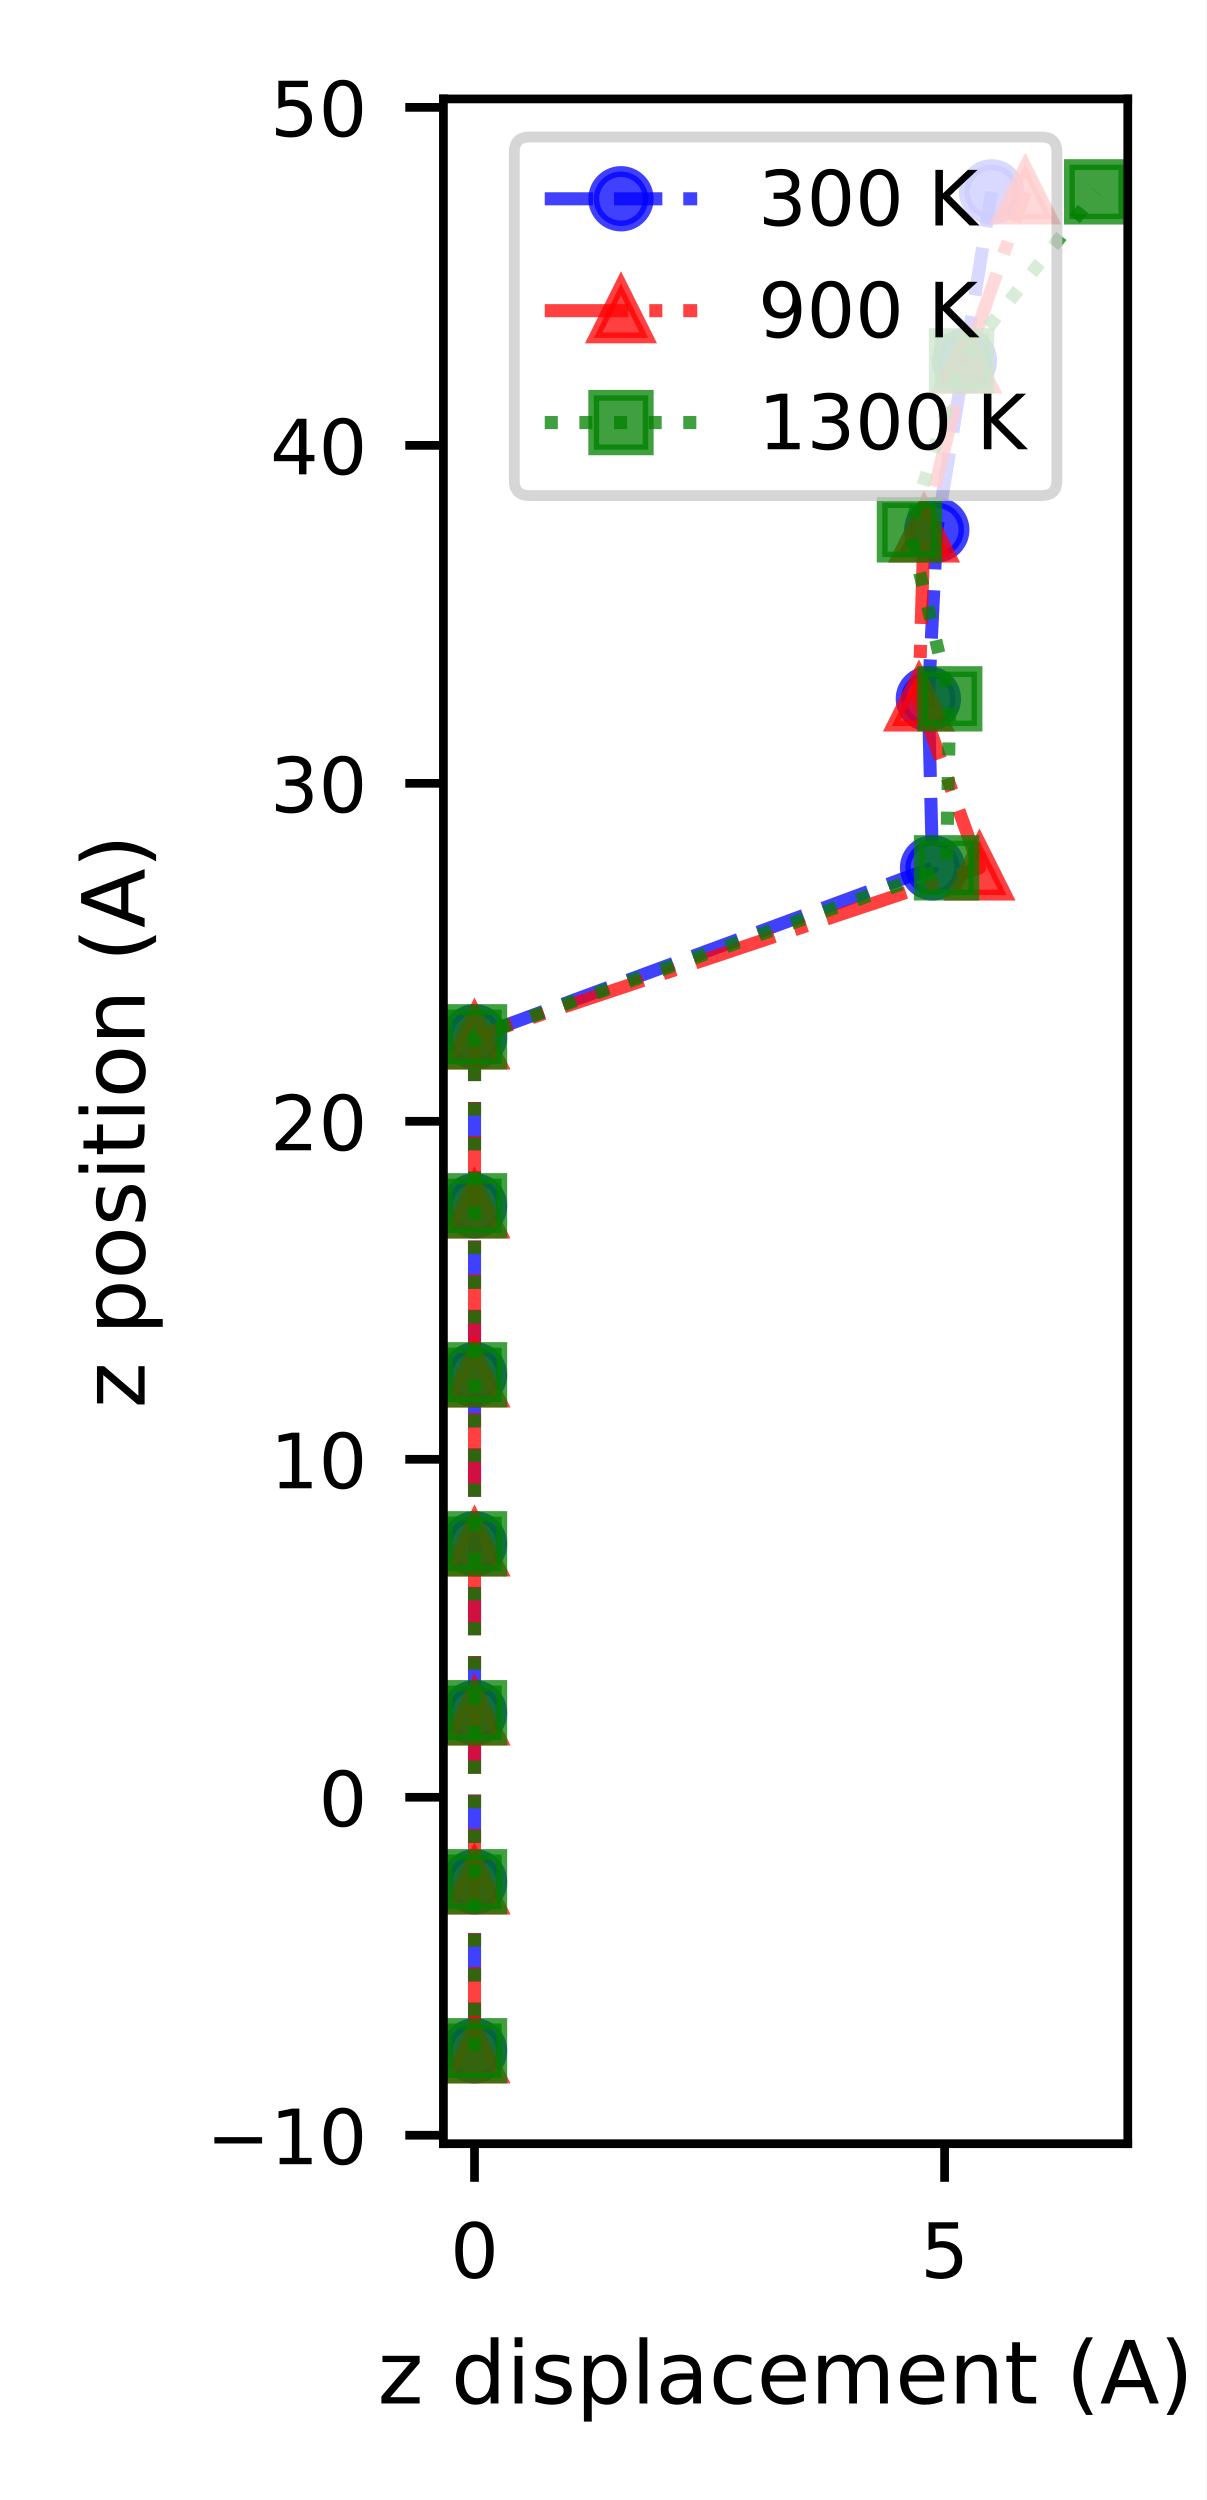
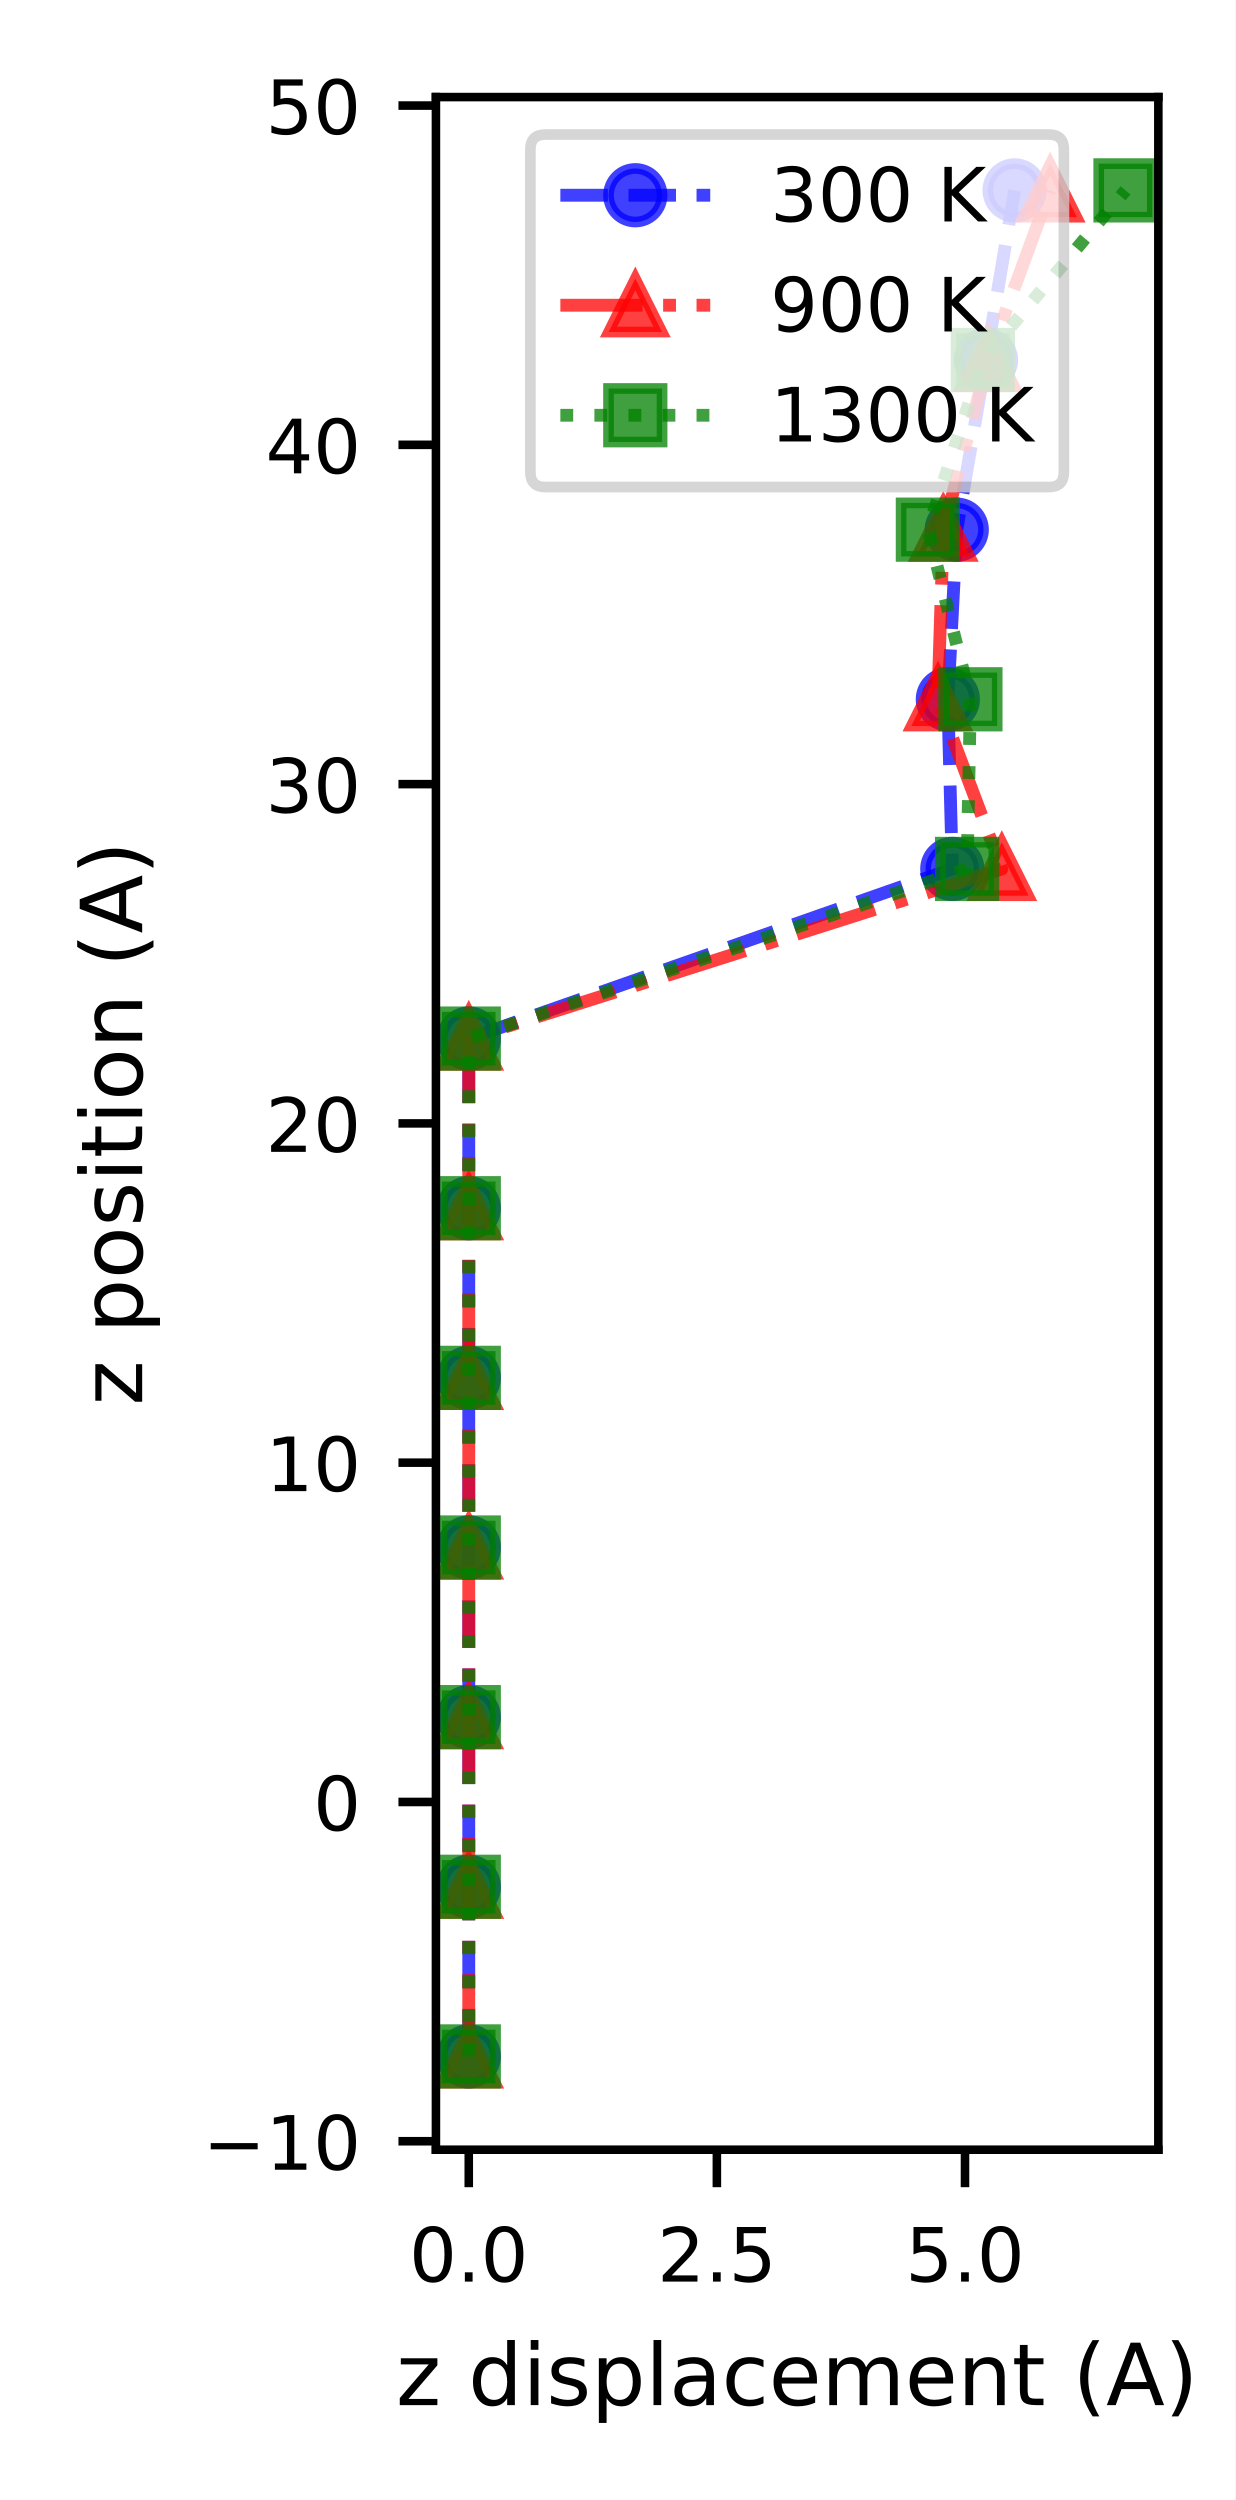
- <svg xmlns="http://www.w3.org/2000/svg" xmlns:xlink="http://www.w3.org/1999/xlink" width="110.756pt" height="229.561pt" viewBox="0 0 110.756 229.561" version="1.1">
+ <svg xmlns="http://www.w3.org/2000/svg" xmlns:xlink="http://www.w3.org/1999/xlink" width="115.391pt" height="233.504pt" viewBox="0 0 115.391 233.504" version="1.1">
  <defs>
    <style type="text/css">*{stroke-linejoin: round; stroke-linecap: butt}</style>
  </defs>
  <g id="figure_1">
    <g id="patch_1">
-       <path d="M 0 229.561  L 110.756 229.561  L 110.756 0  L 0 0  z " style="fill: #ffffff" />
+       <path d="M 0 233.504  L 115.391 233.504  L 115.391 0  L 0 0  z " style="fill: #ffffff" />
    </g>
    <g id="axes_1">
      <g id="patch_2">
-         <path d="M 40.716 196.844  L 103.556 196.844  L 103.556 9.084  L 40.716 9.084  z " style="fill: #ffffff" />
+         <path d="M 40.716 200.787  L 108.191 200.787  L 108.191 9.067  L 40.716 9.067  z " style="fill: #ffffff" />
      </g>
      <g id="matplotlib.axis_1">
        <g id="xtick_1">
          <g id="line2d_1">
            <defs>
-               <path id="m8437124d0b" d="M 0 0  L 0 3.5  " style="stroke: #000000; stroke-width: 0.8" />
-             </defs>
-             <g>
-               <use xlink:href="#m8437124d0b" x="43.572" y="196.844" style="stroke: #000000; stroke-width: 0.8" />
+               <path id="mbff0931e78" d="M 0 0  L 0 3.5  " style="stroke: #000000; stroke-width: 0.8" />
+             </defs>
+             <g>
+               <use xlink:href="#mbff0931e78" x="43.783" y="200.787" style="stroke: #000000; stroke-width: 0.8" />
            </g>
          </g>
          <g id="text_1">
-             <g transform="translate(41.34527 209.1625) scale(0.07 -0.07)">
+             <g transform="translate(38.21673 213.1061) scale(0.07 -0.07)">
              <defs>
                <path id="DejaVuSans-30" d="M 2034 4250  Q 1547 4250 1301 3770  Q 1056 3291 1056 2328  Q 1056 1369 1301 889  Q 1547 409 2034 409  Q 2525 409 2770 889  Q 3016 1369 3016 2328  Q 3016 3291 2770 3770  Q 2525 4250 2034 4250  z M 2034 4750  Q 2819 4750 3233 4129  Q 3647 3509 3647 2328  Q 3647 1150 3233 529  Q 2819 -91 2034 -91  Q 1250 -91 836 529  Q 422 1150 422 2328  Q 422 3509 836 4129  Q 1250 4750 2034 4750  z " transform="scale(0.015625)" />
+                 <path id="DejaVuSans-2e" d="M 684 794  L 1344 794  L 1344 0  L 684 0  L 684 794  z " transform="scale(0.015625)" />
              </defs>
              <use xlink:href="#DejaVuSans-30" />
+               <use xlink:href="#DejaVuSans-2e" transform="translate(63.62305 0)" />
+               <use xlink:href="#DejaVuSans-30" transform="translate(95.41016 0)" />
            </g>
          </g>
        </g>
        <g id="xtick_2">
          <g id="line2d_2">
            <g>
-               <use xlink:href="#m8437124d0b" x="86.737" y="196.844" style="stroke: #000000; stroke-width: 0.8" />
+               <use xlink:href="#mbff0931e78" x="66.957" y="200.787" style="stroke: #000000; stroke-width: 0.8" />
            </g>
          </g>
          <g id="text_2">
-             <g transform="translate(84.51049 209.1625) scale(0.07 -0.07)">
-               <defs>
+             <g transform="translate(61.39125 213.1061) scale(0.07 -0.07)">
+               <defs>
+                 <path id="DejaVuSans-32" d="M 1228 531  L 3431 531  L 3431 0  L 469 0  L 469 531  Q 828 903 1448 1529  Q 2069 2156 2228 2338  Q 2531 2678 2651 2914  Q 2772 3150 2772 3378  Q 2772 3750 2511 3984  Q 2250 4219 1831 4219  Q 1534 4219 1204 4116  Q 875 4013 500 3803  L 500 4441  Q 881 4594 1212 4672  Q 1544 4750 1819 4750  Q 2544 4750 2975 4387  Q 3406 4025 3406 3419  Q 3406 3131 3298 2873  Q 3191 2616 2906 2266  Q 2828 2175 2409 1742  Q 1991 1309 1228 531  z " transform="scale(0.015625)" />
                <path id="DejaVuSans-35" d="M 691 4666  L 3169 4666  L 3169 4134  L 1269 4134  L 1269 2991  Q 1406 3038 1543 3061  Q 1681 3084 1819 3084  Q 2600 3084 3056 2656  Q 3513 2228 3513 1497  Q 3513 744 3044 326  Q 2575 -91 1722 -91  Q 1428 -91 1123 -41  Q 819 9 494 109  L 494 744  Q 775 591 1075 516  Q 1375 441 1709 441  Q 2250 441 2565 725  Q 2881 1009 2881 1497  Q 2881 1984 2565 2268  Q 2250 2553 1709 2553  Q 1456 2553 1204 2497  Q 953 2441 691 2322  L 691 4666  z " transform="scale(0.015625)" />
              </defs>
+               <use xlink:href="#DejaVuSans-32" />
+               <use xlink:href="#DejaVuSans-2e" transform="translate(63.62305 0)" />
+               <use xlink:href="#DejaVuSans-35" transform="translate(95.41016 0)" />
+             </g>
+           </g>
+         </g>
+         <g id="xtick_3">
+           <g id="line2d_3">
+             <g>
+               <use xlink:href="#mbff0931e78" x="90.132" y="200.787" style="stroke: #000000; stroke-width: 0.8" />
+             </g>
+           </g>
+           <g id="text_3">
+             <g transform="translate(84.56577 213.1061) scale(0.07 -0.07)">
              <use xlink:href="#DejaVuSans-35" />
-             </g>
-           </g>
-         </g>
-         <g id="text_3">
-           <g transform="translate(34.67891 220.697) scale(0.08 -0.08)">
+               <use xlink:href="#DejaVuSans-2e" transform="translate(63.62305 0)" />
+               <use xlink:href="#DejaVuSans-30" transform="translate(95.41016 0)" />
+             </g>
+           </g>
+         </g>
+         <g id="text_4">
+           <g transform="translate(36.99641 224.6407) scale(0.08 -0.08)">
            <defs>
              <path id="DejaVuSans-7a" d="M 353 3500  L 3084 3500  L 3084 2975  L 922 459  L 3084 459  L 3084 0  L 275 0  L 275 525  L 2438 3041  L 353 3041  L 353 3500  z " transform="scale(0.015625)" />
              <path id="DejaVuSans-20" transform="scale(0.015625)" />
              <path id="DejaVuSans-64" d="M 2906 2969  L 2906 4863  L 3481 4863  L 3481 0  L 2906 0  L 2906 525  Q 2725 213 2448 61  Q 2172 -91 1784 -91  Q 1150 -91 751 415  Q 353 922 353 1747  Q 353 2572 751 3078  Q 1150 3584 1784 3584  Q 2172 3584 2448 3432  Q 2725 3281 2906 2969  z M 947 1747  Q 947 1113 1208 752  Q 1469 391 1925 391  Q 2381 391 2643 752  Q 2906 1113 2906 1747  Q 2906 2381 2643 2742  Q 2381 3103 1925 3103  Q 1469 3103 1208 2742  Q 947 2381 947 1747  z " transform="scale(0.015625)" />
              <path id="DejaVuSans-69" d="M 603 3500  L 1178 3500  L 1178 0  L 603 0  L 603 3500  z M 603 4863  L 1178 4863  L 1178 4134  L 603 4134  L 603 4863  z " transform="scale(0.015625)" />
              <path id="DejaVuSans-73" d="M 2834 3397  L 2834 2853  Q 2591 2978 2328 3040  Q 2066 3103 1784 3103  Q 1356 3103 1142 2972  Q 928 2841 928 2578  Q 928 2378 1081 2264  Q 1234 2150 1697 2047  L 1894 2003  Q 2506 1872 2764 1633  Q 3022 1394 3022 966  Q 3022 478 2636 193  Q 2250 -91 1575 -91  Q 1294 -91 989 -36  Q 684 19 347 128  L 347 722  Q 666 556 975 473  Q 1284 391 1588 391  Q 1994 391 2212 530  Q 2431 669 2431 922  Q 2431 1156 2273 1281  Q 2116 1406 1581 1522  L 1381 1569  Q 847 1681 609 1914  Q 372 2147 372 2553  Q 372 3047 722 3315  Q 1072 3584 1716 3584  Q 2034 3584 2315 3537  Q 2597 3491 2834 3397  z " transform="scale(0.015625)" />
              <path id="DejaVuSans-70" d="M 1159 525  L 1159 -1331  L 581 -1331  L 581 3500  L 1159 3500  L 1159 2969  Q 1341 3281 1617 3432  Q 1894 3584 2278 3584  Q 2916 3584 3314 3078  Q 3713 2572 3713 1747  Q 3713 922 3314 415  Q 2916 -91 2278 -91  Q 1894 -91 1617 61  Q 1341 213 1159 525  z M 3116 1747  Q 3116 2381 2855 2742  Q 2594 3103 2138 3103  Q 1681 3103 1420 2742  Q 1159 2381 1159 1747  Q 1159 1113 1420 752  Q 1681 391 2138 391  Q 2594 391 2855 752  Q 3116 1113 3116 1747  z " transform="scale(0.015625)" />
              <path id="DejaVuSans-6c" d="M 603 4863  L 1178 4863  L 1178 0  L 603 0  L 603 4863  z " transform="scale(0.015625)" />
              <path id="DejaVuSans-61" d="M 2194 1759  Q 1497 1759 1228 1600  Q 959 1441 959 1056  Q 959 750 1161 570  Q 1363 391 1709 391  Q 2188 391 2477 730  Q 2766 1069 2766 1631  L 2766 1759  L 2194 1759  z M 3341 1997  L 3341 0  L 2766 0  L 2766 531  Q 2569 213 2275 61  Q 1981 -91 1556 -91  Q 1019 -91 701 211  Q 384 513 384 1019  Q 384 1609 779 1909  Q 1175 2209 1959 2209  L 2766 2209  L 2766 2266  Q 2766 2663 2505 2880  Q 2244 3097 1772 3097  Q 1472 3097 1187 3025  Q 903 2953 641 2809  L 641 3341  Q 956 3463 1253 3523  Q 1550 3584 1831 3584  Q 2591 3584 2966 3190  Q 3341 2797 3341 1997  z " transform="scale(0.015625)" />
              <path id="DejaVuSans-63" d="M 3122 3366  L 3122 2828  Q 2878 2963 2633 3030  Q 2388 3097 2138 3097  Q 1578 3097 1268 2742  Q 959 2388 959 1747  Q 959 1106 1268 751  Q 1578 397 2138 397  Q 2388 397 2633 464  Q 2878 531 3122 666  L 3122 134  Q 2881 22 2623 -34  Q 2366 -91 2075 -91  Q 1284 -91 818 406  Q 353 903 353 1747  Q 353 2603 823 3093  Q 1294 3584 2113 3584  Q 2378 3584 2631 3529  Q 2884 3475 3122 3366  z " transform="scale(0.015625)" />
              <path id="DejaVuSans-65" d="M 3597 1894  L 3597 1613  L 953 1613  Q 991 1019 1311 708  Q 1631 397 2203 397  Q 2534 397 2845 478  Q 3156 559 3463 722  L 3463 178  Q 3153 47 2828 -22  Q 2503 -91 2169 -91  Q 1331 -91 842 396  Q 353 884 353 1716  Q 353 2575 817 3079  Q 1281 3584 2069 3584  Q 2775 3584 3186 3129  Q 3597 2675 3597 1894  z M 3022 2063  Q 3016 2534 2758 2815  Q 2500 3097 2075 3097  Q 1594 3097 1305 2825  Q 1016 2553 972 2059  L 3022 2063  z " transform="scale(0.015625)" />
              <path id="DejaVuSans-6d" d="M 3328 2828  Q 3544 3216 3844 3400  Q 4144 3584 4550 3584  Q 5097 3584 5394 3201  Q 5691 2819 5691 2113  L 5691 0  L 5113 0  L 5113 2094  Q 5113 2597 4934 2840  Q 4756 3084 4391 3084  Q 3944 3084 3684 2787  Q 3425 2491 3425 1978  L 3425 0  L 2847 0  L 2847 2094  Q 2847 2600 2669 2842  Q 2491 3084 2119 3084  Q 1678 3084 1418 2786  Q 1159 2488 1159 1978  L 1159 0  L 581 0  L 581 3500  L 1159 3500  L 1159 2956  Q 1356 3278 1631 3431  Q 1906 3584 2284 3584  Q 2666 3584 2933 3390  Q 3200 3197 3328 2828  z " transform="scale(0.015625)" />
              <path id="DejaVuSans-6e" d="M 3513 2113  L 3513 0  L 2938 0  L 2938 2094  Q 2938 2591 2744 2837  Q 2550 3084 2163 3084  Q 1697 3084 1428 2787  Q 1159 2491 1159 1978  L 1159 0  L 581 0  L 581 3500  L 1159 3500  L 1159 2956  Q 1366 3272 1645 3428  Q 1925 3584 2291 3584  Q 2894 3584 3203 3211  Q 3513 2838 3513 2113  z " transform="scale(0.015625)" />
              <path id="DejaVuSans-74" d="M 1172 4494  L 1172 3500  L 2356 3500  L 2356 3053  L 1172 3053  L 1172 1153  Q 1172 725 1289 603  Q 1406 481 1766 481  L 2356 481  L 2356 0  L 1766 0  Q 1100 0 847 248  Q 594 497 594 1153  L 594 3053  L 172 3053  L 172 3500  L 594 3500  L 594 4494  L 1172 4494  z " transform="scale(0.015625)" />
              <path id="DejaVuSans-28" d="M 1984 4856  Q 1566 4138 1362 3434  Q 1159 2731 1159 2009  Q 1159 1288 1364 580  Q 1569 -128 1984 -844  L 1484 -844  Q 1016 -109 783 600  Q 550 1309 550 2009  Q 550 2706 781 3412  Q 1013 4119 1484 4856  L 1984 4856  z " transform="scale(0.015625)" />
              <path id="DejaVuSans-41" d="M 2188 4044  L 1331 1722  L 3047 1722  L 2188 4044  z M 1831 4666  L 2547 4666  L 4325 0  L 3669 0  L 3244 1197  L 1141 1197  L 716 0  L 50 0  L 1831 4666  z " transform="scale(0.015625)" />
              <path id="DejaVuSans-29" d="M 513 4856  L 1013 4856  Q 1481 4119 1714 3412  Q 1947 2706 1947 2009  Q 1947 1309 1714 600  Q 1481 -109 1013 -844  L 513 -844  Q 928 -128 1133 580  Q 1338 1288 1338 2009  Q 1338 2731 1133 3434  Q 928 4138 513 4856  z " transform="scale(0.015625)" />
            </defs>
            <use xlink:href="#DejaVuSans-7a" />
            <use xlink:href="#DejaVuSans-20" transform="translate(52.49023 0)" />
            <use xlink:href="#DejaVuSans-64" transform="translate(84.27734 0)" />
            <use xlink:href="#DejaVuSans-69" transform="translate(147.7539 0)" />
            <use xlink:href="#DejaVuSans-73" transform="translate(175.5371 0)" />
            <use xlink:href="#DejaVuSans-70" transform="translate(227.6367 0)" />
            <use xlink:href="#DejaVuSans-6c" transform="translate(291.1133 0)" />
            <use xlink:href="#DejaVuSans-61" transform="translate(318.8965 0)" />
            <use xlink:href="#DejaVuSans-63" transform="translate(380.1758 0)" />
            <use xlink:href="#DejaVuSans-65" transform="translate(435.1562 0)" />
            <use xlink:href="#DejaVuSans-6d" transform="translate(496.6797 0)" />
            <use xlink:href="#DejaVuSans-65" transform="translate(594.0918 0)" />
            <use xlink:href="#DejaVuSans-6e" transform="translate(655.6152 0)" />
            <use xlink:href="#DejaVuSans-74" transform="translate(718.9941 0)" />
            <use xlink:href="#DejaVuSans-20" transform="translate(758.2031 0)" />
            <use xlink:href="#DejaVuSans-28" transform="translate(789.9902 0)" />
            <use xlink:href="#DejaVuSans-41" transform="translate(829.0039 0)" />
            <use xlink:href="#DejaVuSans-29" transform="translate(897.4121 0)" />
          </g>
        </g>
      </g>
      <g id="matplotlib.axis_2">
        <g id="ytick_1">
-           <g id="line2d_3">
-             <defs>
-               <path id="mba0d20f379" d="M 0 0  L -3.5 0  " style="stroke: #000000; stroke-width: 0.8" />
-             </defs>
-             <g>
-               <use xlink:href="#mba0d20f379" x="40.716" y="196.068" style="stroke: #000000; stroke-width: 0.8" />
-             </g>
-           </g>
-           <g id="text_4">
-             <g transform="translate(18.9425 198.7272) scale(0.07 -0.07)">
+           <g id="line2d_4">
+             <defs>
+               <path id="ma89f603d3e" d="M 0 0  L -3.5 0  " style="stroke: #000000; stroke-width: 0.8" />
+             </defs>
+             <g>
+               <use xlink:href="#ma89f603d3e" x="40.716" y="199.995" style="stroke: #000000; stroke-width: 0.8" />
+             </g>
+           </g>
+           <g id="text_5">
+             <g transform="translate(18.9425 202.6544) scale(0.07 -0.07)">
              <defs>
                <path id="DejaVuSans-2212" d="M 678 2272  L 4684 2272  L 4684 1741  L 678 1741  L 678 2272  z " transform="scale(0.015625)" />
                <path id="DejaVuSans-31" d="M 794 531  L 1825 531  L 1825 4091  L 703 3866  L 703 4441  L 1819 4666  L 2450 4666  L 2450 531  L 3481 531  L 3481 0  L 794 0  L 794 531  z " transform="scale(0.015625)" />
              </defs>
              <use xlink:href="#DejaVuSans-2212" />
              <use xlink:href="#DejaVuSans-31" transform="translate(83.78906 0)" />
              <use xlink:href="#DejaVuSans-30" transform="translate(147.4121 0)" />
            </g>
          </g>
        </g>
        <g id="ytick_2">
-           <g id="line2d_4">
-             <g>
-               <use xlink:href="#mba0d20f379" x="40.716" y="165.033" style="stroke: #000000; stroke-width: 0.8" />
-             </g>
-           </g>
-           <g id="text_5">
-             <g transform="translate(29.26203 167.6925) scale(0.07 -0.07)">
+           <g id="line2d_5">
+             <g>
+               <use xlink:href="#ma89f603d3e" x="40.716" y="168.306" style="stroke: #000000; stroke-width: 0.8" />
+             </g>
+           </g>
+           <g id="text_6">
+             <g transform="translate(29.26203 170.9652) scale(0.07 -0.07)">
              <use xlink:href="#DejaVuSans-30" />
            </g>
          </g>
        </g>
        <g id="ytick_3">
-           <g id="line2d_5">
-             <g>
-               <use xlink:href="#mba0d20f379" x="40.716" y="133.998" style="stroke: #000000; stroke-width: 0.8" />
-             </g>
-           </g>
-           <g id="text_6">
-             <g transform="translate(24.80828 136.6577) scale(0.07 -0.07)">
+           <g id="line2d_6">
+             <g>
+               <use xlink:href="#ma89f603d3e" x="40.716" y="136.616" style="stroke: #000000; stroke-width: 0.8" />
+             </g>
+           </g>
+           <g id="text_7">
+             <g transform="translate(24.80828 139.2759) scale(0.07 -0.07)">
              <use xlink:href="#DejaVuSans-31" />
              <use xlink:href="#DejaVuSans-30" transform="translate(63.62305 0)" />
            </g>
          </g>
        </g>
        <g id="ytick_4">
-           <g id="line2d_6">
-             <g>
-               <use xlink:href="#mba0d20f379" x="40.716" y="102.964" style="stroke: #000000; stroke-width: 0.8" />
-             </g>
-           </g>
-           <g id="text_7">
-             <g transform="translate(24.80828 105.623) scale(0.07 -0.07)">
-               <defs>
-                 <path id="DejaVuSans-32" d="M 1228 531  L 3431 531  L 3431 0  L 469 0  L 469 531  Q 828 903 1448 1529  Q 2069 2156 2228 2338  Q 2531 2678 2651 2914  Q 2772 3150 2772 3378  Q 2772 3750 2511 3984  Q 2250 4219 1831 4219  Q 1534 4219 1204 4116  Q 875 4013 500 3803  L 500 4441  Q 881 4594 1212 4672  Q 1544 4750 1819 4750  Q 2544 4750 2975 4387  Q 3406 4025 3406 3419  Q 3406 3131 3298 2873  Q 3191 2616 2906 2266  Q 2828 2175 2409 1742  Q 1991 1309 1228 531  z " transform="scale(0.015625)" />
-               </defs>
+           <g id="line2d_7">
+             <g>
+               <use xlink:href="#ma89f603d3e" x="40.716" y="104.927" style="stroke: #000000; stroke-width: 0.8" />
+             </g>
+           </g>
+           <g id="text_8">
+             <g transform="translate(24.80828 107.5867) scale(0.07 -0.07)">
              <use xlink:href="#DejaVuSans-32" />
              <use xlink:href="#DejaVuSans-30" transform="translate(63.62305 0)" />
            </g>
          </g>
        </g>
        <g id="ytick_5">
-           <g id="line2d_7">
-             <g>
-               <use xlink:href="#mba0d20f379" x="40.716" y="71.929" style="stroke: #000000; stroke-width: 0.8" />
-             </g>
-           </g>
-           <g id="text_8">
-             <g transform="translate(24.80828 74.58833) scale(0.07 -0.07)">
+           <g id="line2d_8">
+             <g>
+               <use xlink:href="#ma89f603d3e" x="40.716" y="73.238" style="stroke: #000000; stroke-width: 0.8" />
+             </g>
+           </g>
+           <g id="text_9">
+             <g transform="translate(24.80828 75.89742) scale(0.07 -0.07)">
              <defs>
                <path id="DejaVuSans-33" d="M 2597 2516  Q 3050 2419 3304 2112  Q 3559 1806 3559 1356  Q 3559 666 3084 287  Q 2609 -91 1734 -91  Q 1441 -91 1130 -33  Q 819 25 488 141  L 488 750  Q 750 597 1062 519  Q 1375 441 1716 441  Q 2309 441 2620 675  Q 2931 909 2931 1356  Q 2931 1769 2642 2001  Q 2353 2234 1838 2234  L 1294 2234  L 1294 2753  L 1863 2753  Q 2328 2753 2575 2939  Q 2822 3125 2822 3475  Q 2822 3834 2567 4026  Q 2313 4219 1838 4219  Q 1578 4219 1281 4162  Q 984 4106 628 3988  L 628 4550  Q 988 4650 1302 4700  Q 1616 4750 1894 4750  Q 2613 4750 3031 4423  Q 3450 4097 3450 3541  Q 3450 3153 3228 2886  Q 3006 2619 2597 2516  z " transform="scale(0.015625)" />
              </defs>
              <use xlink:href="#DejaVuSans-33" />
              <use xlink:href="#DejaVuSans-30" transform="translate(63.62305 0)" />
            </g>
          </g>
        </g>
        <g id="ytick_6">
-           <g id="line2d_8">
-             <g>
-               <use xlink:href="#mba0d20f379" x="40.716" y="40.894" style="stroke: #000000; stroke-width: 0.8" />
-             </g>
-           </g>
-           <g id="text_9">
-             <g transform="translate(24.80828 43.55362) scale(0.07 -0.07)">
+           <g id="line2d_9">
+             <g>
+               <use xlink:href="#ma89f603d3e" x="40.716" y="41.549" style="stroke: #000000; stroke-width: 0.8" />
+             </g>
+           </g>
+           <g id="text_10">
+             <g transform="translate(24.80828 44.20816) scale(0.07 -0.07)">
              <defs>
                <path id="DejaVuSans-34" d="M 2419 4116  L 825 1625  L 2419 1625  L 2419 4116  z M 2253 4666  L 3047 4666  L 3047 1625  L 3713 1625  L 3713 1100  L 3047 1100  L 3047 0  L 2419 0  L 2419 1100  L 313 1100  L 313 1709  L 2253 4666  z " transform="scale(0.015625)" />
              </defs>
              <use xlink:href="#DejaVuSans-34" />
              <use xlink:href="#DejaVuSans-30" transform="translate(63.62305 0)" />
            </g>
          </g>
        </g>
        <g id="ytick_7">
-           <g id="line2d_9">
-             <g>
-               <use xlink:href="#mba0d20f379" x="40.716" y="9.859" style="stroke: #000000; stroke-width: 0.8" />
-             </g>
-           </g>
-           <g id="text_10">
+           <g id="line2d_10">
+             <g>
+               <use xlink:href="#ma89f603d3e" x="40.716" y="9.859" style="stroke: #000000; stroke-width: 0.8" />
+             </g>
+           </g>
+           <g id="text_11">
            <g transform="translate(24.80828 12.51891) scale(0.07 -0.07)">
              <use xlink:href="#DejaVuSans-35" />
              <use xlink:href="#DejaVuSans-30" transform="translate(63.62305 0)" />
            </g>
          </g>
        </g>
-         <g id="text_11">
-           <g transform="translate(13.27875 129.3067) rotate(-90) scale(0.08 -0.08)">
+         <g id="text_12">
+           <g transform="translate(13.27875 131.2703) rotate(-90) scale(0.08 -0.08)">
            <defs>
              <path id="DejaVuSans-6f" d="M 1959 3097  Q 1497 3097 1228 2736  Q 959 2375 959 1747  Q 959 1119 1226 758  Q 1494 397 1959 397  Q 2419 397 2687 759  Q 2956 1122 2956 1747  Q 2956 2369 2687 2733  Q 2419 3097 1959 3097  z M 1959 3584  Q 2709 3584 3137 3096  Q 3566 2609 3566 1747  Q 3566 888 3137 398  Q 2709 -91 1959 -91  Q 1206 -91 779 398  Q 353 888 353 1747  Q 353 2609 779 3096  Q 1206 3584 1959 3584  z " transform="scale(0.015625)" />
            </defs>
            <use xlink:href="#DejaVuSans-7a" />
            <use xlink:href="#DejaVuSans-20" transform="translate(52.49023 0)" />
            <use xlink:href="#DejaVuSans-70" transform="translate(84.27734 0)" />
            <use xlink:href="#DejaVuSans-6f" transform="translate(147.7539 0)" />
            <use xlink:href="#DejaVuSans-73" transform="translate(208.9355 0)" />
            <use xlink:href="#DejaVuSans-69" transform="translate(261.0352 0)" />
            <use xlink:href="#DejaVuSans-74" transform="translate(288.8184 0)" />
            <use xlink:href="#DejaVuSans-69" transform="translate(328.0273 0)" />
            <use xlink:href="#DejaVuSans-6f" transform="translate(355.8105 0)" />
            <use xlink:href="#DejaVuSans-6e" transform="translate(416.9922 0)" />
            <use xlink:href="#DejaVuSans-20" transform="translate(480.3711 0)" />
            <use xlink:href="#DejaVuSans-28" transform="translate(512.1582 0)" />
            <use xlink:href="#DejaVuSans-41" transform="translate(551.1719 0)" />
            <use xlink:href="#DejaVuSans-29" transform="translate(619.5801 0)" />
          </g>
        </g>
      </g>
-       <g id="line2d_10">
-         <path d="M 43.572 188.309  L 43.572 172.792  L 43.572 157.274  L 43.572 141.757  L 43.572 126.24  L 43.572 110.722  L 43.572 95.205  L 85.633 79.688  L 85.246 64.17  L 86.018 48.653  L 88.56 33.135  L 91.055 17.618  " clip-path="url(#pc855349519)" style="fill: none; stroke-dasharray: 4.44,1.92; stroke-dashoffset: 0; stroke: #0000ff; stroke-opacity: 0.75; stroke-width: 1.2" />
+       <g id="line2d_11">
+         <path d="M 43.783 192.073  L 43.783 176.228  L 43.783 160.383  L 43.783 144.539  L 43.783 128.694  L 43.783 112.85  L 43.783 97.005  L 88.946 81.16  L 88.53 65.316  L 89.36 49.471  L 92.089 33.626  L 94.768 17.782  " clip-path="url(#pd75dabf005)" style="fill: none; stroke-dasharray: 4.44,1.92; stroke-dashoffset: 0; stroke: #0000ff; stroke-opacity: 0.75; stroke-width: 1.2" />
        <defs>
-           <path id="m00c69ed957" d="M 0 2.5  C 0.663 2.5 1.299 2.237 1.768 1.768  C 2.237 1.299 2.5 0.663 2.5 0  C 2.5 -0.663 2.237 -1.299 1.768 -1.768  C 1.299 -2.237 0.663 -2.5 0 -2.5  C -0.663 -2.5 -1.299 -2.237 -1.768 -1.768  C -2.237 -1.299 -2.5 -0.663 -2.5 0  C -2.5 0.663 -2.237 1.299 -1.768 1.768  C -1.299 2.237 -0.663 2.5 0 2.5  z " style="stroke: #0000ff; stroke-opacity: 0.75" />
+           <path id="mb3cc570b5e" d="M 0 2.5  C 0.663 2.5 1.299 2.237 1.768 1.768  C 2.237 1.299 2.5 0.663 2.5 0  C 2.5 -0.663 2.237 -1.299 1.768 -1.768  C 1.299 -2.237 0.663 -2.5 0 -2.5  C -0.663 -2.5 -1.299 -2.237 -1.768 -1.768  C -2.237 -1.299 -2.5 -0.663 -2.5 0  C -2.5 0.663 -2.237 1.299 -1.768 1.768  C -1.299 2.237 -0.663 2.5 0 2.5  z " style="stroke: #0000ff; stroke-opacity: 0.75" />
        </defs>
-         <g clip-path="url(#pc855349519)">
-           <use xlink:href="#m00c69ed957" x="43.572" y="188.309" style="fill: #0000ff; fill-opacity: 0.75; stroke: #0000ff; stroke-opacity: 0.75" />
-           <use xlink:href="#m00c69ed957" x="43.572" y="172.792" style="fill: #0000ff; fill-opacity: 0.75; stroke: #0000ff; stroke-opacity: 0.75" />
-           <use xlink:href="#m00c69ed957" x="43.572" y="157.274" style="fill: #0000ff; fill-opacity: 0.75; stroke: #0000ff; stroke-opacity: 0.75" />
-           <use xlink:href="#m00c69ed957" x="43.572" y="141.757" style="fill: #0000ff; fill-opacity: 0.75; stroke: #0000ff; stroke-opacity: 0.75" />
-           <use xlink:href="#m00c69ed957" x="43.572" y="126.24" style="fill: #0000ff; fill-opacity: 0.75; stroke: #0000ff; stroke-opacity: 0.75" />
-           <use xlink:href="#m00c69ed957" x="43.572" y="110.722" style="fill: #0000ff; fill-opacity: 0.75; stroke: #0000ff; stroke-opacity: 0.75" />
-           <use xlink:href="#m00c69ed957" x="43.572" y="95.205" style="fill: #0000ff; fill-opacity: 0.75; stroke: #0000ff; stroke-opacity: 0.75" />
-           <use xlink:href="#m00c69ed957" x="85.633" y="79.688" style="fill: #0000ff; fill-opacity: 0.75; stroke: #0000ff; stroke-opacity: 0.75" />
-           <use xlink:href="#m00c69ed957" x="85.246" y="64.17" style="fill: #0000ff; fill-opacity: 0.75; stroke: #0000ff; stroke-opacity: 0.75" />
-           <use xlink:href="#m00c69ed957" x="86.018" y="48.653" style="fill: #0000ff; fill-opacity: 0.75; stroke: #0000ff; stroke-opacity: 0.75" />
-           <use xlink:href="#m00c69ed957" x="88.56" y="33.135" style="fill: #0000ff; fill-opacity: 0.75; stroke: #0000ff; stroke-opacity: 0.75" />
-           <use xlink:href="#m00c69ed957" x="91.055" y="17.618" style="fill: #0000ff; fill-opacity: 0.75; stroke: #0000ff; stroke-opacity: 0.75" />
-         </g>
-       </g>
-       <g id="line2d_11">
-         <path d="M 43.572 188.309  L 43.572 172.792  L 43.572 157.274  L 43.572 141.757  L 43.572 126.24  L 43.572 110.722  L 43.572 95.205  L 89.939 79.688  L 84.384 64.17  L 84.85 48.653  L 88.73 33.135  L 94.143 17.618  " clip-path="url(#pc855349519)" style="fill: none; stroke-dasharray: 7.68,1.92,1.2,1.92; stroke-dashoffset: 0; stroke: #ff0000; stroke-opacity: 0.75; stroke-width: 1.2" />
+         <g clip-path="url(#pd75dabf005)">
+           <use xlink:href="#mb3cc570b5e" x="43.783" y="192.073" style="fill: #0000ff; fill-opacity: 0.75; stroke: #0000ff; stroke-opacity: 0.75" />
+           <use xlink:href="#mb3cc570b5e" x="43.783" y="176.228" style="fill: #0000ff; fill-opacity: 0.75; stroke: #0000ff; stroke-opacity: 0.75" />
+           <use xlink:href="#mb3cc570b5e" x="43.783" y="160.383" style="fill: #0000ff; fill-opacity: 0.75; stroke: #0000ff; stroke-opacity: 0.75" />
+           <use xlink:href="#mb3cc570b5e" x="43.783" y="144.539" style="fill: #0000ff; fill-opacity: 0.75; stroke: #0000ff; stroke-opacity: 0.75" />
+           <use xlink:href="#mb3cc570b5e" x="43.783" y="128.694" style="fill: #0000ff; fill-opacity: 0.75; stroke: #0000ff; stroke-opacity: 0.75" />
+           <use xlink:href="#mb3cc570b5e" x="43.783" y="112.85" style="fill: #0000ff; fill-opacity: 0.75; stroke: #0000ff; stroke-opacity: 0.75" />
+           <use xlink:href="#mb3cc570b5e" x="43.783" y="97.005" style="fill: #0000ff; fill-opacity: 0.75; stroke: #0000ff; stroke-opacity: 0.75" />
+           <use xlink:href="#mb3cc570b5e" x="88.946" y="81.16" style="fill: #0000ff; fill-opacity: 0.75; stroke: #0000ff; stroke-opacity: 0.75" />
+           <use xlink:href="#mb3cc570b5e" x="88.53" y="65.316" style="fill: #0000ff; fill-opacity: 0.75; stroke: #0000ff; stroke-opacity: 0.75" />
+           <use xlink:href="#mb3cc570b5e" x="89.36" y="49.471" style="fill: #0000ff; fill-opacity: 0.75; stroke: #0000ff; stroke-opacity: 0.75" />
+           <use xlink:href="#mb3cc570b5e" x="92.089" y="33.626" style="fill: #0000ff; fill-opacity: 0.75; stroke: #0000ff; stroke-opacity: 0.75" />
+           <use xlink:href="#mb3cc570b5e" x="94.768" y="17.782" style="fill: #0000ff; fill-opacity: 0.75; stroke: #0000ff; stroke-opacity: 0.75" />
+         </g>
+       </g>
+       <g id="line2d_12">
+         <path d="M 43.783 192.073  L 43.783 176.228  L 43.783 160.383  L 43.783 144.539  L 43.783 128.694  L 43.783 112.85  L 43.783 97.005  L 93.57 81.16  L 87.605 65.316  L 88.105 49.471  L 92.272 33.626  L 98.084 17.782  " clip-path="url(#pd75dabf005)" style="fill: none; stroke-dasharray: 7.68,1.92,1.2,1.92; stroke-dashoffset: 0; stroke: #ff0000; stroke-opacity: 0.75; stroke-width: 1.2" />
        <defs>
-           <path id="m3919e11b42" d="M 0 -2.5  L -2.5 2.5  L 2.5 2.5  z " style="stroke: #ff0000; stroke-opacity: 0.75; stroke-linejoin: miter" />
+           <path id="mfedd2bce75" d="M 0 -2.5  L -2.5 2.5  L 2.5 2.5  z " style="stroke: #ff0000; stroke-opacity: 0.75; stroke-linejoin: miter" />
        </defs>
-         <g clip-path="url(#pc855349519)">
-           <use xlink:href="#m3919e11b42" x="43.572" y="188.309" style="fill: #ff0000; fill-opacity: 0.75; stroke: #ff0000; stroke-opacity: 0.75; stroke-linejoin: miter" />
-           <use xlink:href="#m3919e11b42" x="43.572" y="172.792" style="fill: #ff0000; fill-opacity: 0.75; stroke: #ff0000; stroke-opacity: 0.75; stroke-linejoin: miter" />
-           <use xlink:href="#m3919e11b42" x="43.572" y="157.274" style="fill: #ff0000; fill-opacity: 0.75; stroke: #ff0000; stroke-opacity: 0.75; stroke-linejoin: miter" />
-           <use xlink:href="#m3919e11b42" x="43.572" y="141.757" style="fill: #ff0000; fill-opacity: 0.75; stroke: #ff0000; stroke-opacity: 0.75; stroke-linejoin: miter" />
-           <use xlink:href="#m3919e11b42" x="43.572" y="126.24" style="fill: #ff0000; fill-opacity: 0.75; stroke: #ff0000; stroke-opacity: 0.75; stroke-linejoin: miter" />
-           <use xlink:href="#m3919e11b42" x="43.572" y="110.722" style="fill: #ff0000; fill-opacity: 0.75; stroke: #ff0000; stroke-opacity: 0.75; stroke-linejoin: miter" />
-           <use xlink:href="#m3919e11b42" x="43.572" y="95.205" style="fill: #ff0000; fill-opacity: 0.75; stroke: #ff0000; stroke-opacity: 0.75; stroke-linejoin: miter" />
-           <use xlink:href="#m3919e11b42" x="89.939" y="79.688" style="fill: #ff0000; fill-opacity: 0.75; stroke: #ff0000; stroke-opacity: 0.75; stroke-linejoin: miter" />
-           <use xlink:href="#m3919e11b42" x="84.384" y="64.17" style="fill: #ff0000; fill-opacity: 0.75; stroke: #ff0000; stroke-opacity: 0.75; stroke-linejoin: miter" />
-           <use xlink:href="#m3919e11b42" x="84.85" y="48.653" style="fill: #ff0000; fill-opacity: 0.75; stroke: #ff0000; stroke-opacity: 0.75; stroke-linejoin: miter" />
-           <use xlink:href="#m3919e11b42" x="88.73" y="33.135" style="fill: #ff0000; fill-opacity: 0.75; stroke: #ff0000; stroke-opacity: 0.75; stroke-linejoin: miter" />
-           <use xlink:href="#m3919e11b42" x="94.143" y="17.618" style="fill: #ff0000; fill-opacity: 0.75; stroke: #ff0000; stroke-opacity: 0.75; stroke-linejoin: miter" />
-         </g>
-       </g>
-       <g id="line2d_12">
-         <path d="M 43.572 188.309  L 43.572 172.792  L 43.572 157.274  L 43.572 141.757  L 43.572 126.24  L 43.572 110.722  L 43.572 95.205  L 86.919 79.688  L 87.209 64.17  L 83.509 48.653  L 88.29 33.135  L 100.699 17.618  " clip-path="url(#pc855349519)" style="fill: none; stroke-dasharray: 1.2,1.98; stroke-dashoffset: 0; stroke: #008000; stroke-opacity: 0.75; stroke-width: 1.2" />
+         <g clip-path="url(#pd75dabf005)">
+           <use xlink:href="#mfedd2bce75" x="43.783" y="192.073" style="fill: #ff0000; fill-opacity: 0.75; stroke: #ff0000; stroke-opacity: 0.75; stroke-linejoin: miter" />
+           <use xlink:href="#mfedd2bce75" x="43.783" y="176.228" style="fill: #ff0000; fill-opacity: 0.75; stroke: #ff0000; stroke-opacity: 0.75; stroke-linejoin: miter" />
+           <use xlink:href="#mfedd2bce75" x="43.783" y="160.383" style="fill: #ff0000; fill-opacity: 0.75; stroke: #ff0000; stroke-opacity: 0.75; stroke-linejoin: miter" />
+           <use xlink:href="#mfedd2bce75" x="43.783" y="144.539" style="fill: #ff0000; fill-opacity: 0.75; stroke: #ff0000; stroke-opacity: 0.75; stroke-linejoin: miter" />
+           <use xlink:href="#mfedd2bce75" x="43.783" y="128.694" style="fill: #ff0000; fill-opacity: 0.75; stroke: #ff0000; stroke-opacity: 0.75; stroke-linejoin: miter" />
+           <use xlink:href="#mfedd2bce75" x="43.783" y="112.85" style="fill: #ff0000; fill-opacity: 0.75; stroke: #ff0000; stroke-opacity: 0.75; stroke-linejoin: miter" />
+           <use xlink:href="#mfedd2bce75" x="43.783" y="97.005" style="fill: #ff0000; fill-opacity: 0.75; stroke: #ff0000; stroke-opacity: 0.75; stroke-linejoin: miter" />
+           <use xlink:href="#mfedd2bce75" x="93.57" y="81.16" style="fill: #ff0000; fill-opacity: 0.75; stroke: #ff0000; stroke-opacity: 0.75; stroke-linejoin: miter" />
+           <use xlink:href="#mfedd2bce75" x="87.605" y="65.316" style="fill: #ff0000; fill-opacity: 0.75; stroke: #ff0000; stroke-opacity: 0.75; stroke-linejoin: miter" />
+           <use xlink:href="#mfedd2bce75" x="88.105" y="49.471" style="fill: #ff0000; fill-opacity: 0.75; stroke: #ff0000; stroke-opacity: 0.75; stroke-linejoin: miter" />
+           <use xlink:href="#mfedd2bce75" x="92.272" y="33.626" style="fill: #ff0000; fill-opacity: 0.75; stroke: #ff0000; stroke-opacity: 0.75; stroke-linejoin: miter" />
+           <use xlink:href="#mfedd2bce75" x="98.084" y="17.782" style="fill: #ff0000; fill-opacity: 0.75; stroke: #ff0000; stroke-opacity: 0.75; stroke-linejoin: miter" />
+         </g>
+       </g>
+       <g id="line2d_13">
+         <path d="M 43.783 192.073  L 43.783 176.228  L 43.783 160.383  L 43.783 144.539  L 43.783 128.694  L 43.783 112.85  L 43.783 97.005  L 90.327 81.16  L 90.639 65.316  L 86.665 49.471  L 91.799 33.626  L 105.124 17.782  " clip-path="url(#pd75dabf005)" style="fill: none; stroke-dasharray: 1.2,1.98; stroke-dashoffset: 0; stroke: #008000; stroke-opacity: 0.75; stroke-width: 1.2" />
        <defs>
-           <path id="m73beb3101d" d="M -2.5 2.5  L 2.5 2.5  L 2.5 -2.5  L -2.5 -2.5  z " style="stroke: #008000; stroke-opacity: 0.75; stroke-linejoin: miter" />
+           <path id="m6248654026" d="M -2.5 2.5  L 2.5 2.5  L 2.5 -2.5  L -2.5 -2.5  z " style="stroke: #008000; stroke-opacity: 0.75; stroke-linejoin: miter" />
        </defs>
-         <g clip-path="url(#pc855349519)">
-           <use xlink:href="#m73beb3101d" x="43.572" y="188.309" style="fill: #008000; fill-opacity: 0.75; stroke: #008000; stroke-opacity: 0.75; stroke-linejoin: miter" />
-           <use xlink:href="#m73beb3101d" x="43.572" y="172.792" style="fill: #008000; fill-opacity: 0.75; stroke: #008000; stroke-opacity: 0.75; stroke-linejoin: miter" />
-           <use xlink:href="#m73beb3101d" x="43.572" y="157.274" style="fill: #008000; fill-opacity: 0.75; stroke: #008000; stroke-opacity: 0.75; stroke-linejoin: miter" />
-           <use xlink:href="#m73beb3101d" x="43.572" y="141.757" style="fill: #008000; fill-opacity: 0.75; stroke: #008000; stroke-opacity: 0.75; stroke-linejoin: miter" />
-           <use xlink:href="#m73beb3101d" x="43.572" y="126.24" style="fill: #008000; fill-opacity: 0.75; stroke: #008000; stroke-opacity: 0.75; stroke-linejoin: miter" />
-           <use xlink:href="#m73beb3101d" x="43.572" y="110.722" style="fill: #008000; fill-opacity: 0.75; stroke: #008000; stroke-opacity: 0.75; stroke-linejoin: miter" />
-           <use xlink:href="#m73beb3101d" x="43.572" y="95.205" style="fill: #008000; fill-opacity: 0.75; stroke: #008000; stroke-opacity: 0.75; stroke-linejoin: miter" />
-           <use xlink:href="#m73beb3101d" x="86.919" y="79.688" style="fill: #008000; fill-opacity: 0.75; stroke: #008000; stroke-opacity: 0.75; stroke-linejoin: miter" />
-           <use xlink:href="#m73beb3101d" x="87.209" y="64.17" style="fill: #008000; fill-opacity: 0.75; stroke: #008000; stroke-opacity: 0.75; stroke-linejoin: miter" />
-           <use xlink:href="#m73beb3101d" x="83.509" y="48.653" style="fill: #008000; fill-opacity: 0.75; stroke: #008000; stroke-opacity: 0.75; stroke-linejoin: miter" />
-           <use xlink:href="#m73beb3101d" x="88.29" y="33.135" style="fill: #008000; fill-opacity: 0.75; stroke: #008000; stroke-opacity: 0.75; stroke-linejoin: miter" />
-           <use xlink:href="#m73beb3101d" x="100.699" y="17.618" style="fill: #008000; fill-opacity: 0.75; stroke: #008000; stroke-opacity: 0.75; stroke-linejoin: miter" />
+         <g clip-path="url(#pd75dabf005)">
+           <use xlink:href="#m6248654026" x="43.783" y="192.073" style="fill: #008000; fill-opacity: 0.75; stroke: #008000; stroke-opacity: 0.75; stroke-linejoin: miter" />
+           <use xlink:href="#m6248654026" x="43.783" y="176.228" style="fill: #008000; fill-opacity: 0.75; stroke: #008000; stroke-opacity: 0.75; stroke-linejoin: miter" />
+           <use xlink:href="#m6248654026" x="43.783" y="160.383" style="fill: #008000; fill-opacity: 0.75; stroke: #008000; stroke-opacity: 0.75; stroke-linejoin: miter" />
+           <use xlink:href="#m6248654026" x="43.783" y="144.539" style="fill: #008000; fill-opacity: 0.75; stroke: #008000; stroke-opacity: 0.75; stroke-linejoin: miter" />
+           <use xlink:href="#m6248654026" x="43.783" y="128.694" style="fill: #008000; fill-opacity: 0.75; stroke: #008000; stroke-opacity: 0.75; stroke-linejoin: miter" />
+           <use xlink:href="#m6248654026" x="43.783" y="112.85" style="fill: #008000; fill-opacity: 0.75; stroke: #008000; stroke-opacity: 0.75; stroke-linejoin: miter" />
+           <use xlink:href="#m6248654026" x="43.783" y="97.005" style="fill: #008000; fill-opacity: 0.75; stroke: #008000; stroke-opacity: 0.75; stroke-linejoin: miter" />
+           <use xlink:href="#m6248654026" x="90.327" y="81.16" style="fill: #008000; fill-opacity: 0.75; stroke: #008000; stroke-opacity: 0.75; stroke-linejoin: miter" />
+           <use xlink:href="#m6248654026" x="90.639" y="65.316" style="fill: #008000; fill-opacity: 0.75; stroke: #008000; stroke-opacity: 0.75; stroke-linejoin: miter" />
+           <use xlink:href="#m6248654026" x="86.665" y="49.471" style="fill: #008000; fill-opacity: 0.75; stroke: #008000; stroke-opacity: 0.75; stroke-linejoin: miter" />
+           <use xlink:href="#m6248654026" x="91.799" y="33.626" style="fill: #008000; fill-opacity: 0.75; stroke: #008000; stroke-opacity: 0.75; stroke-linejoin: miter" />
+           <use xlink:href="#m6248654026" x="105.124" y="17.782" style="fill: #008000; fill-opacity: 0.75; stroke: #008000; stroke-opacity: 0.75; stroke-linejoin: miter" />
        </g>
      </g>
      <g id="patch_3">
-         <path d="M 40.716 196.844  L 40.716 9.084  " style="fill: none; stroke: #000000; stroke-width: 0.8; stroke-linejoin: miter; stroke-linecap: square" />
+         <path d="M 40.716 200.787  L 40.716 9.067  " style="fill: none; stroke: #000000; stroke-width: 0.8; stroke-linejoin: miter; stroke-linecap: square" />
      </g>
      <g id="patch_4">
-         <path d="M 103.556 196.844  L 103.556 9.084  " style="fill: none; stroke: #000000; stroke-width: 0.8; stroke-linejoin: miter; stroke-linecap: square" />
+         <path d="M 108.191 200.787  L 108.191 9.067  " style="fill: none; stroke: #000000; stroke-width: 0.8; stroke-linejoin: miter; stroke-linecap: square" />
      </g>
      <g id="patch_5">
-         <path d="M 40.716 196.844  L 103.556 196.844  " style="fill: none; stroke: #000000; stroke-width: 0.8; stroke-linejoin: miter; stroke-linecap: square" />
+         <path d="M 40.716 200.787  L 108.191 200.787  " style="fill: none; stroke: #000000; stroke-width: 0.8; stroke-linejoin: miter; stroke-linecap: square" />
      </g>
      <g id="patch_6">
-         <path d="M 40.716 9.084  L 103.556 9.084  " style="fill: none; stroke: #000000; stroke-width: 0.8; stroke-linejoin: miter; stroke-linecap: square" />
+         <path d="M 40.716 9.067  L 108.191 9.067  " style="fill: none; stroke: #000000; stroke-width: 0.8; stroke-linejoin: miter; stroke-linecap: square" />
      </g>
      <g id="legend_1">
        <g id="patch_7">
-           <path d="M 48.621 45.508  L 95.651 45.508  Q 97.051 45.508 97.051 44.108  L 97.051 13.984  Q 97.051 12.584 95.651 12.584  L 48.621 12.584  Q 47.221 12.584 47.221 13.984  L 47.221 44.108  Q 47.221 45.508 48.621 45.508  z " style="fill: #ffffff; opacity: 0.8; stroke: #cccccc; stroke-linejoin: miter" />
-         </g>
-         <g id="line2d_13">
-           <path d="M 50.021 18.252  L 57.021 18.252  L 64.021 18.252  " style="fill: none; stroke-dasharray: 4.44,1.92; stroke-dashoffset: 0; stroke: #0000ff; stroke-opacity: 0.75; stroke-width: 1.2" />
+           <path d="M 50.938 45.491  L 97.968 45.491  Q 99.368 45.491 99.368 44.091  L 99.368 13.967  Q 99.368 12.567 97.968 12.567  L 50.938 12.567  Q 49.538 12.567 49.538 13.967  L 49.538 44.091  Q 49.538 45.491 50.938 45.491  z " style="fill: #ffffff; opacity: 0.8; stroke: #cccccc; stroke-linejoin: miter" />
+         </g>
+         <g id="line2d_14">
+           <path d="M 52.338 18.236  L 59.338 18.236  L 66.338 18.236  " style="fill: none; stroke-dasharray: 4.44,1.92; stroke-dashoffset: 0; stroke: #0000ff; stroke-opacity: 0.75; stroke-width: 1.2" />
          <g>
-             <use xlink:href="#m00c69ed957" x="57.021" y="18.252" style="fill: #0000ff; fill-opacity: 0.75; stroke: #0000ff; stroke-opacity: 0.75" />
-           </g>
-         </g>
-         <g id="text_12">
-           <g transform="translate(69.6207 20.70249) scale(0.07 -0.07)">
+             <use xlink:href="#mb3cc570b5e" x="59.338" y="18.236" style="fill: #0000ff; fill-opacity: 0.75; stroke: #0000ff; stroke-opacity: 0.75" />
+           </g>
+         </g>
+         <g id="text_13">
+           <g transform="translate(71.9382 20.68613) scale(0.07 -0.07)">
            <defs>
              <path id="DejaVuSans-4b" d="M 628 4666  L 1259 4666  L 1259 2694  L 3353 4666  L 4166 4666  L 1850 2491  L 4331 0  L 3500 0  L 1259 2247  L 1259 0  L 628 0  L 628 4666  z " transform="scale(0.015625)" />
            </defs>
            <use xlink:href="#DejaVuSans-33" />
            <use xlink:href="#DejaVuSans-30" transform="translate(63.62305 0)" />
            <use xlink:href="#DejaVuSans-30" transform="translate(127.2461 0)" />
            <use xlink:href="#DejaVuSans-20" transform="translate(190.8691 0)" />
            <use xlink:href="#DejaVuSans-4b" transform="translate(222.6562 0)" />
          </g>
        </g>
-         <g id="line2d_14">
-           <path d="M 50.021 28.527  L 57.021 28.527  L 64.021 28.527  " style="fill: none; stroke-dasharray: 7.68,1.92,1.2,1.92; stroke-dashoffset: 0; stroke: #ff0000; stroke-opacity: 0.75; stroke-width: 1.2" />
+         <g id="line2d_15">
+           <path d="M 52.338 28.511  L 59.338 28.511  L 66.338 28.511  " style="fill: none; stroke-dasharray: 7.68,1.92,1.2,1.92; stroke-dashoffset: 0; stroke: #ff0000; stroke-opacity: 0.75; stroke-width: 1.2" />
          <g>
-             <use xlink:href="#m3919e11b42" x="57.021" y="28.527" style="fill: #ff0000; fill-opacity: 0.75; stroke: #ff0000; stroke-opacity: 0.75; stroke-linejoin: miter" />
-           </g>
-         </g>
-         <g id="text_13">
-           <g transform="translate(69.6207 30.97718) scale(0.07 -0.07)">
+             <use xlink:href="#mfedd2bce75" x="59.338" y="28.511" style="fill: #ff0000; fill-opacity: 0.75; stroke: #ff0000; stroke-opacity: 0.75; stroke-linejoin: miter" />
+           </g>
+         </g>
+         <g id="text_14">
+           <g transform="translate(71.9382 30.96082) scale(0.07 -0.07)">
            <defs>
              <path id="DejaVuSans-39" d="M 703 97  L 703 672  Q 941 559 1184 500  Q 1428 441 1663 441  Q 2288 441 2617 861  Q 2947 1281 2994 2138  Q 2813 1869 2534 1725  Q 2256 1581 1919 1581  Q 1219 1581 811 2004  Q 403 2428 403 3163  Q 403 3881 828 4315  Q 1253 4750 1959 4750  Q 2769 4750 3195 4129  Q 3622 3509 3622 2328  Q 3622 1225 3098 567  Q 2575 -91 1691 -91  Q 1453 -91 1209 -44  Q 966 3 703 97  z M 1959 2075  Q 2384 2075 2632 2365  Q 2881 2656 2881 3163  Q 2881 3666 2632 3958  Q 2384 4250 1959 4250  Q 1534 4250 1286 3958  Q 1038 3666 1038 3163  Q 1038 2656 1286 2365  Q 1534 2075 1959 2075  z " transform="scale(0.015625)" />
            </defs>
            <use xlink:href="#DejaVuSans-39" />
            <use xlink:href="#DejaVuSans-30" transform="translate(63.62305 0)" />
            <use xlink:href="#DejaVuSans-30" transform="translate(127.2461 0)" />
            <use xlink:href="#DejaVuSans-20" transform="translate(190.8691 0)" />
            <use xlink:href="#DejaVuSans-4b" transform="translate(222.6562 0)" />
          </g>
        </g>
-         <g id="line2d_15">
-           <path d="M 50.021 38.802  L 57.021 38.802  L 64.021 38.802  " style="fill: none; stroke-dasharray: 1.2,1.98; stroke-dashoffset: 0; stroke: #008000; stroke-opacity: 0.75; stroke-width: 1.2" />
+         <g id="line2d_16">
+           <path d="M 52.338 38.786  L 59.338 38.786  L 66.338 38.786  " style="fill: none; stroke-dasharray: 1.2,1.98; stroke-dashoffset: 0; stroke: #008000; stroke-opacity: 0.75; stroke-width: 1.2" />
          <g>
-             <use xlink:href="#m73beb3101d" x="57.021" y="38.802" style="fill: #008000; fill-opacity: 0.75; stroke: #008000; stroke-opacity: 0.75; stroke-linejoin: miter" />
-           </g>
-         </g>
-         <g id="text_14">
-           <g transform="translate(69.6207 41.25187) scale(0.07 -0.07)">
+             <use xlink:href="#m6248654026" x="59.338" y="38.786" style="fill: #008000; fill-opacity: 0.75; stroke: #008000; stroke-opacity: 0.75; stroke-linejoin: miter" />
+           </g>
+         </g>
+         <g id="text_15">
+           <g transform="translate(71.9382 41.2355) scale(0.07 -0.07)">
            <use xlink:href="#DejaVuSans-31" />
            <use xlink:href="#DejaVuSans-33" transform="translate(63.62305 0)" />
            <use xlink:href="#DejaVuSans-30" transform="translate(127.2461 0)" />
            <use xlink:href="#DejaVuSans-30" transform="translate(190.8691 0)" />
            <use xlink:href="#DejaVuSans-20" transform="translate(254.4922 0)" />
            <use xlink:href="#DejaVuSans-4b" transform="translate(286.2793 0)" />
          </g>
        </g>
      </g>
    </g>
  </g>
  <defs>
-     <clipPath id="pc855349519">
-       <rect x="40.716" y="9.084" width="62.84" height="187.76" />
+     <clipPath id="pd75dabf005">
+       <rect x="40.716" y="9.067" width="67.475" height="191.72" />
    </clipPath>
  </defs>
</svg>
